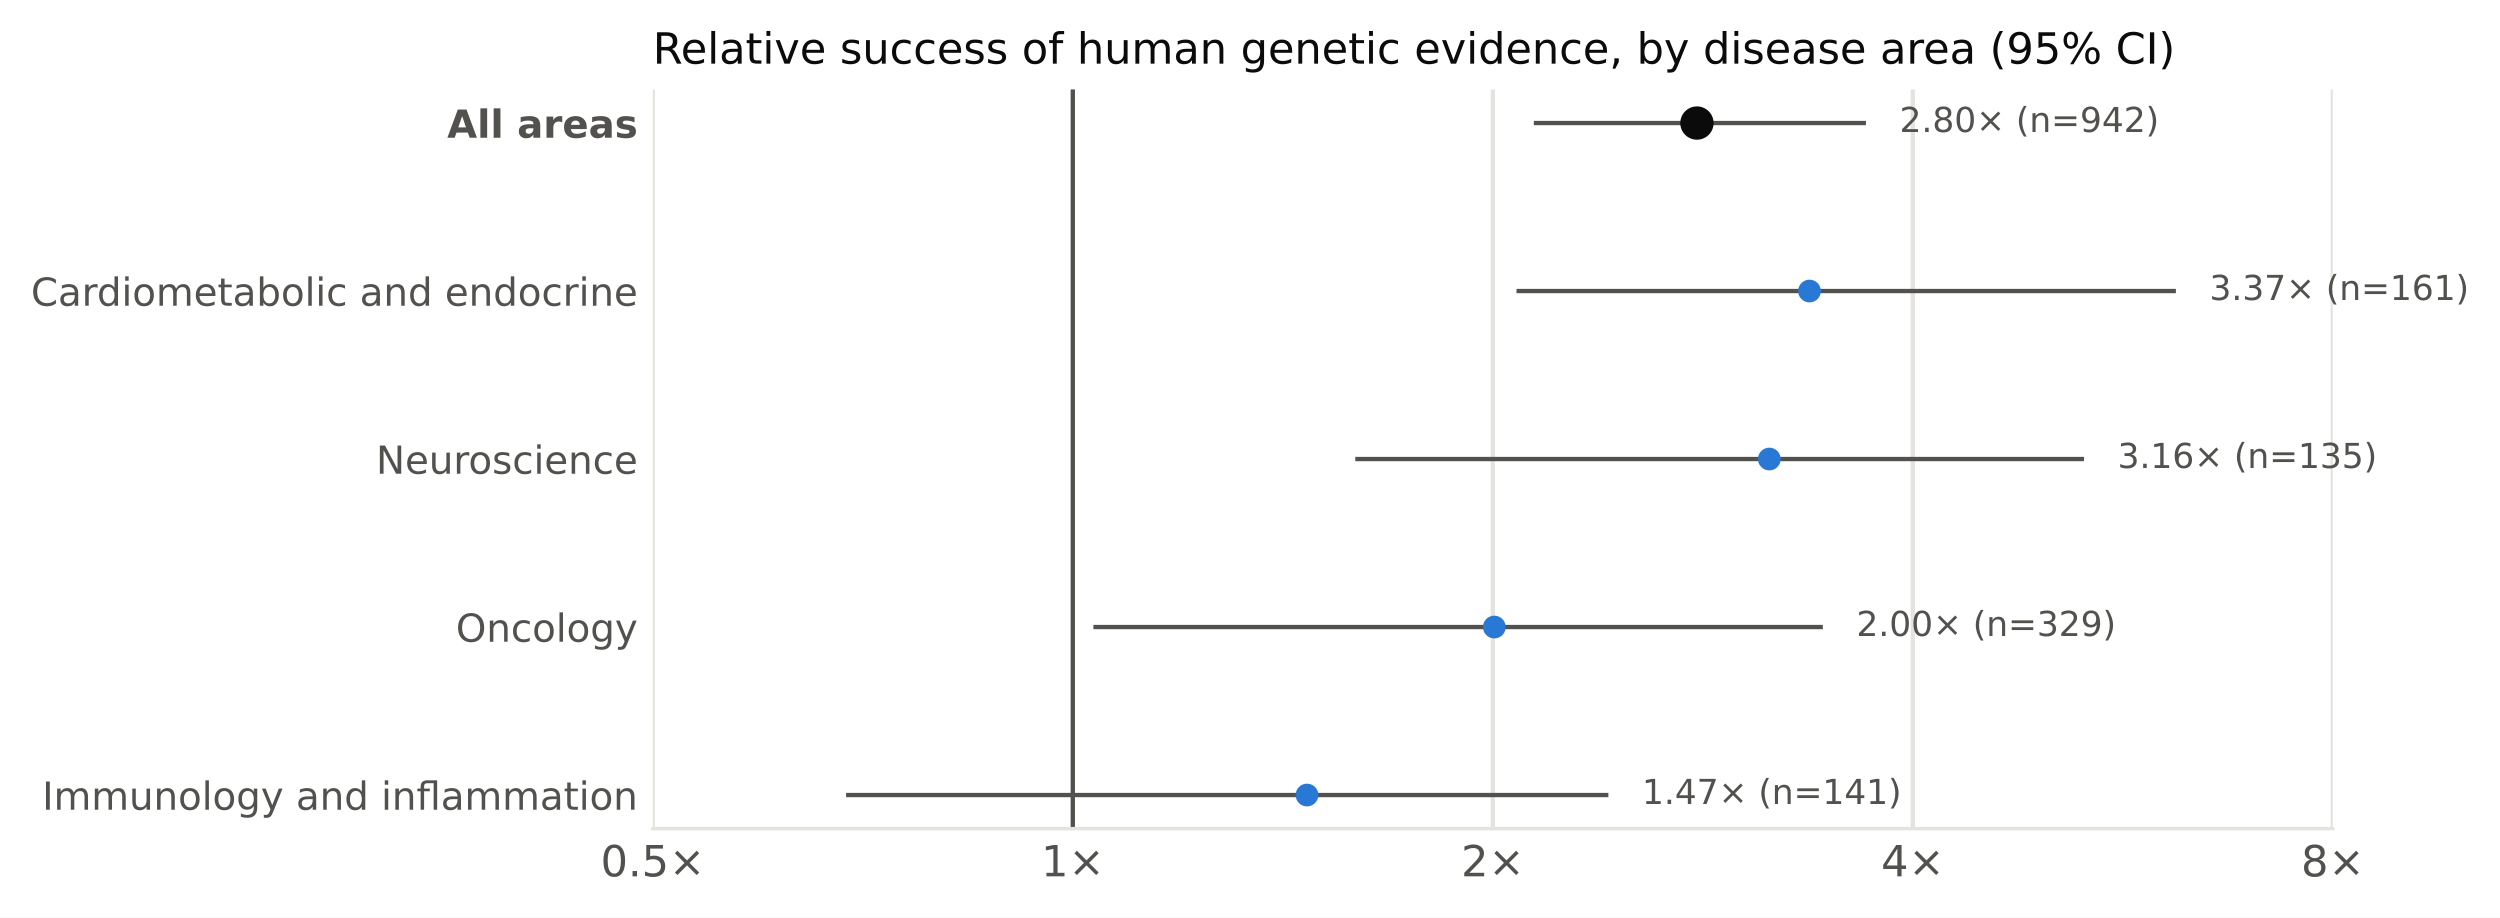
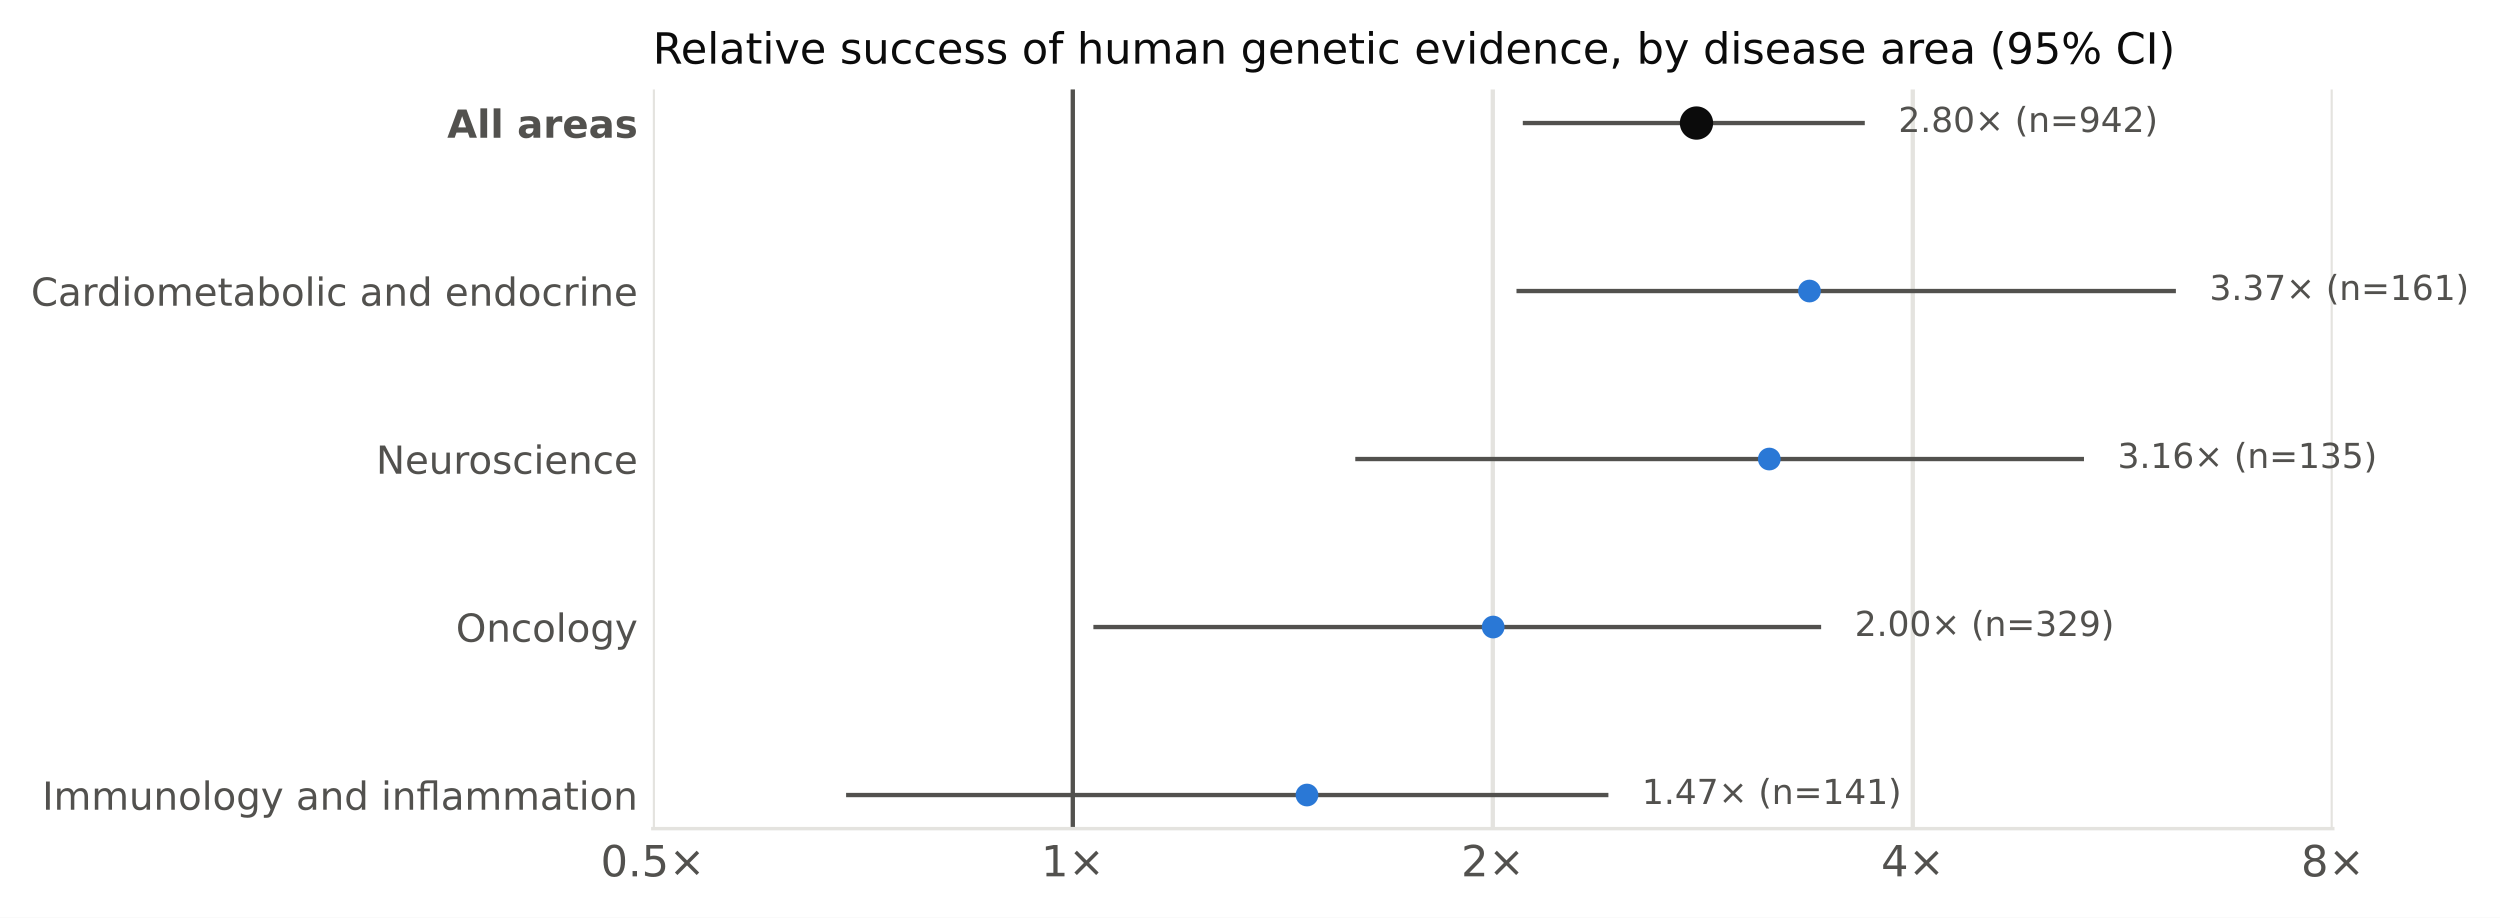
<svg xmlns="http://www.w3.org/2000/svg" xmlns:xlink="http://www.w3.org/1999/xlink" width="581.266pt" height="213.362pt" viewBox="0 0 581.266 213.362" version="1.1">
  <defs>
    <style type="text/css">*{stroke-linejoin: round; stroke-linecap: butt}</style>
  </defs>
  <g id="figure_1">
    <g id="patch_1">
      <path d="M 0 213.362  L 581.266 213.362  L 581.266 0  L 0 0  z " style="fill: #ffffff" />
    </g>
    <g id="axes_1">
      <g id="patch_2">
        <path d="M 151.786 192.662  L 542.386 192.662  L 542.386 20.798  L 151.786 20.798  z " style="fill: #ffffff" />
      </g>
      <g id="matplotlib.axis_1">
        <g id="xtick_1">
          <g id="line2d_1">
-             <path d="M 151.786 192.662  L 151.786 20.798  " clip-path="url(#p42fbd52475)" style="fill: none; stroke: #e4e3df; stroke-linecap: square" />
+             <path d="M 151.786 192.662  L 151.786 20.798  " clip-path="url(#pd3f4b69607)" style="fill: none; stroke: #e4e3df; stroke-linecap: square" />
          </g>
          <g id="line2d_2" />
          <g id="text_1">
            <g style="fill: #52514e" transform="translate(139.6448 203.7601) scale(0.1 -0.1)">
              <defs>
                <path id="DejaVuSans-13" d="M 2034 4250  Q 1547 4250 1301 3770  Q 1056 3291 1056 2328  Q 1056 1369 1301 889  Q 1547 409 2034 409  Q 2525 409 2770 889  Q 3016 1369 3016 2328  Q 3016 3291 2770 3770  Q 2525 4250 2034 4250  z M 2034 4750  Q 2819 4750 3233 4129  Q 3647 3509 3647 2328  Q 3647 1150 3233 529  Q 2819 -91 2034 -91  Q 1250 -91 836 529  Q 422 1150 422 2328  Q 422 3509 836 4129  Q 1250 4750 2034 4750  z " transform="scale(0.015625)" />
                <path id="DejaVuSans-11" d="M 684 794  L 1344 794  L 1344 0  L 684 0  L 684 794  z " transform="scale(0.015625)" />
                <path id="DejaVuSans-18" d="M 691 4666  L 3169 4666  L 3169 4134  L 1269 4134  L 1269 2991  Q 1406 3038 1543 3061  Q 1681 3084 1819 3084  Q 2600 3084 3056 2656  Q 3513 2228 3513 1497  Q 3513 744 3044 326  Q 2575 -91 1722 -91  Q 1428 -91 1123 -41  Q 819 9 494 109  L 494 744  Q 775 591 1075 516  Q 1375 441 1709 441  Q 2250 441 2565 725  Q 2881 1009 2881 1497  Q 2881 1984 2565 2268  Q 2250 2553 1709 2553  Q 1456 2553 1204 2497  Q 953 2441 691 2322  L 691 4666  z " transform="scale(0.015625)" />
                <path id="DejaVuSans-99" d="M 4488 3438  L 3059 2003  L 4488 575  L 4116 197  L 2681 1631  L 1247 197  L 878 575  L 2303 2003  L 878 3438  L 1247 3816  L 2681 2381  L 4116 3816  L 4488 3438  z " transform="scale(0.015625)" />
              </defs>
              <use xlink:href="#DejaVuSans-13" />
              <use xlink:href="#DejaVuSans-11" transform="translate(63.625 0)" />
              <use xlink:href="#DejaVuSans-18" transform="translate(95.40625 0)" />
              <use xlink:href="#DejaVuSans-99" transform="translate(159.0312 0)" />
            </g>
          </g>
        </g>
        <g id="xtick_2">
          <g id="line2d_3">
-             <path d="M 249.436 192.662  L 249.436 20.798  " clip-path="url(#p42fbd52475)" style="fill: none; stroke: #e4e3df; stroke-linecap: square" />
+             <path d="M 249.436 192.662  L 249.436 20.798  " clip-path="url(#pd3f4b69607)" style="fill: none; stroke: #e4e3df; stroke-linecap: square" />
          </g>
          <g id="line2d_4" />
          <g id="text_2">
            <g style="fill: #52514e" transform="translate(242.0652 203.7601) scale(0.1 -0.1)">
              <defs>
                <path id="DejaVuSans-14" d="M 794 531  L 1825 531  L 1825 4091  L 703 3866  L 703 4441  L 1819 4666  L 2450 4666  L 2450 531  L 3481 531  L 3481 0  L 794 0  L 794 531  z " transform="scale(0.015625)" />
              </defs>
              <use xlink:href="#DejaVuSans-14" />
              <use xlink:href="#DejaVuSans-99" transform="translate(63.625 0)" />
            </g>
          </g>
        </g>
        <g id="xtick_3">
          <g id="line2d_5">
-             <path d="M 347.086 192.662  L 347.086 20.798  " clip-path="url(#p42fbd52475)" style="fill: none; stroke: #e4e3df; stroke-linecap: square" />
+             <path d="M 347.086 192.662  L 347.086 20.798  " clip-path="url(#pd3f4b69607)" style="fill: none; stroke: #e4e3df; stroke-linecap: square" />
          </g>
          <g id="line2d_6" />
          <g id="text_3">
            <g style="fill: #52514e" transform="translate(339.7152 203.7601) scale(0.1 -0.1)">
              <defs>
                <path id="DejaVuSans-15" d="M 1228 531  L 3431 531  L 3431 0  L 469 0  L 469 531  Q 828 903 1448 1529  Q 2069 2156 2228 2338  Q 2531 2678 2651 2914  Q 2772 3150 2772 3378  Q 2772 3750 2511 3984  Q 2250 4219 1831 4219  Q 1534 4219 1204 4116  Q 875 4013 500 3803  L 500 4441  Q 881 4594 1212 4672  Q 1544 4750 1819 4750  Q 2544 4750 2975 4387  Q 3406 4025 3406 3419  Q 3406 3131 3298 2873  Q 3191 2616 2906 2266  Q 2828 2175 2409 1742  Q 1991 1309 1228 531  z " transform="scale(0.015625)" />
              </defs>
              <use xlink:href="#DejaVuSans-15" />
              <use xlink:href="#DejaVuSans-99" transform="translate(63.625 0)" />
            </g>
          </g>
        </g>
        <g id="xtick_4">
          <g id="line2d_7">
-             <path d="M 444.736 192.662  L 444.736 20.798  " clip-path="url(#p42fbd52475)" style="fill: none; stroke: #e4e3df; stroke-linecap: square" />
+             <path d="M 444.736 192.662  L 444.736 20.798  " clip-path="url(#pd3f4b69607)" style="fill: none; stroke: #e4e3df; stroke-linecap: square" />
          </g>
          <g id="line2d_8" />
          <g id="text_4">
            <g style="fill: #52514e" transform="translate(437.3652 203.7601) scale(0.1 -0.1)">
              <defs>
                <path id="DejaVuSans-17" d="M 2419 4116  L 825 1625  L 2419 1625  L 2419 4116  z M 2253 4666  L 3047 4666  L 3047 1625  L 3713 1625  L 3713 1100  L 3047 1100  L 3047 0  L 2419 0  L 2419 1100  L 313 1100  L 313 1709  L 2253 4666  z " transform="scale(0.015625)" />
              </defs>
              <use xlink:href="#DejaVuSans-17" />
              <use xlink:href="#DejaVuSans-99" transform="translate(63.625 0)" />
            </g>
          </g>
        </g>
        <g id="xtick_5">
          <g id="line2d_9">
-             <path d="M 542.386 192.662  L 542.386 20.798  " clip-path="url(#p42fbd52475)" style="fill: none; stroke: #e4e3df; stroke-linecap: square" />
+             <path d="M 542.386 192.662  L 542.386 20.798  " clip-path="url(#pd3f4b69607)" style="fill: none; stroke: #e4e3df; stroke-linecap: square" />
          </g>
          <g id="line2d_10" />
          <g id="text_5">
            <g style="fill: #52514e" transform="translate(535.0152 203.7601) scale(0.1 -0.1)">
              <defs>
                <path id="DejaVuSans-1b" d="M 2034 2216  Q 1584 2216 1326 1975  Q 1069 1734 1069 1313  Q 1069 891 1326 650  Q 1584 409 2034 409  Q 2484 409 2743 651  Q 3003 894 3003 1313  Q 3003 1734 2745 1975  Q 2488 2216 2034 2216  z M 1403 2484  Q 997 2584 770 2862  Q 544 3141 544 3541  Q 544 4100 942 4425  Q 1341 4750 2034 4750  Q 2731 4750 3128 4425  Q 3525 4100 3525 3541  Q 3525 3141 3298 2862  Q 3072 2584 2669 2484  Q 3125 2378 3379 2068  Q 3634 1759 3634 1313  Q 3634 634 3220 271  Q 2806 -91 2034 -91  Q 1263 -91 848 271  Q 434 634 434 1313  Q 434 1759 690 2068  Q 947 2378 1403 2484  z M 1172 3481  Q 1172 3119 1398 2916  Q 1625 2713 2034 2713  Q 2441 2713 2670 2916  Q 2900 3119 2900 3481  Q 2900 3844 2670 4047  Q 2441 4250 2034 4250  Q 1625 4250 1398 4047  Q 1172 3844 1172 3481  z " transform="scale(0.015625)" />
              </defs>
              <use xlink:href="#DejaVuSans-1b" />
              <use xlink:href="#DejaVuSans-99" transform="translate(63.625 0)" />
            </g>
          </g>
        </g>
      </g>
      <g id="matplotlib.axis_2">
        <g id="ytick_1">
          <g id="line2d_11" />
          <g id="text_6">
            <g style="fill: #52514e" transform="translate(9.807187 188.2697) scale(0.09 -0.09)">
              <defs>
                <path id="DejaVuSans-2c" d="M 628 4666  L 1259 4666  L 1259 0  L 628 0  L 628 4666  z " transform="scale(0.015625)" />
                <path id="DejaVuSans-50" d="M 3328 2828  Q 3544 3216 3844 3400  Q 4144 3584 4550 3584  Q 5097 3584 5394 3201  Q 5691 2819 5691 2113  L 5691 0  L 5113 0  L 5113 2094  Q 5113 2597 4934 2840  Q 4756 3084 4391 3084  Q 3944 3084 3684 2787  Q 3425 2491 3425 1978  L 3425 0  L 2847 0  L 2847 2094  Q 2847 2600 2669 2842  Q 2491 3084 2119 3084  Q 1678 3084 1418 2786  Q 1159 2488 1159 1978  L 1159 0  L 581 0  L 581 3500  L 1159 3500  L 1159 2956  Q 1356 3278 1631 3431  Q 1906 3584 2284 3584  Q 2666 3584 2933 3390  Q 3200 3197 3328 2828  z " transform="scale(0.015625)" />
                <path id="DejaVuSans-58" d="M 544 1381  L 544 3500  L 1119 3500  L 1119 1403  Q 1119 906 1312 657  Q 1506 409 1894 409  Q 2359 409 2629 706  Q 2900 1003 2900 1516  L 2900 3500  L 3475 3500  L 3475 0  L 2900 0  L 2900 538  Q 2691 219 2414 64  Q 2138 -91 1772 -91  Q 1169 -91 856 284  Q 544 659 544 1381  z M 1991 3584  L 1991 3584  z " transform="scale(0.015625)" />
                <path id="DejaVuSans-51" d="M 3513 2113  L 3513 0  L 2938 0  L 2938 2094  Q 2938 2591 2744 2837  Q 2550 3084 2163 3084  Q 1697 3084 1428 2787  Q 1159 2491 1159 1978  L 1159 0  L 581 0  L 581 3500  L 1159 3500  L 1159 2956  Q 1366 3272 1645 3428  Q 1925 3584 2291 3584  Q 2894 3584 3203 3211  Q 3513 2838 3513 2113  z " transform="scale(0.015625)" />
                <path id="DejaVuSans-52" d="M 1959 3097  Q 1497 3097 1228 2736  Q 959 2375 959 1747  Q 959 1119 1226 758  Q 1494 397 1959 397  Q 2419 397 2687 759  Q 2956 1122 2956 1747  Q 2956 2369 2687 2733  Q 2419 3097 1959 3097  z M 1959 3584  Q 2709 3584 3137 3096  Q 3566 2609 3566 1747  Q 3566 888 3137 398  Q 2709 -91 1959 -91  Q 1206 -91 779 398  Q 353 888 353 1747  Q 353 2609 779 3096  Q 1206 3584 1959 3584  z " transform="scale(0.015625)" />
                <path id="DejaVuSans-4f" d="M 603 4863  L 1178 4863  L 1178 0  L 603 0  L 603 4863  z " transform="scale(0.015625)" />
                <path id="DejaVuSans-4a" d="M 2906 1791  Q 2906 2416 2648 2759  Q 2391 3103 1925 3103  Q 1463 3103 1205 2759  Q 947 2416 947 1791  Q 947 1169 1205 825  Q 1463 481 1925 481  Q 2391 481 2648 825  Q 2906 1169 2906 1791  z M 3481 434  Q 3481 -459 3084 -895  Q 2688 -1331 1869 -1331  Q 1566 -1331 1297 -1286  Q 1028 -1241 775 -1147  L 775 -588  Q 1028 -725 1275 -790  Q 1522 -856 1778 -856  Q 2344 -856 2625 -561  Q 2906 -266 2906 331  L 2906 616  Q 2728 306 2450 153  Q 2172 0 1784 0  Q 1141 0 747 490  Q 353 981 353 1791  Q 353 2603 747 3093  Q 1141 3584 1784 3584  Q 2172 3584 2450 3431  Q 2728 3278 2906 2969  L 2906 3500  L 3481 3500  L 3481 434  z " transform="scale(0.015625)" />
                <path id="DejaVuSans-5c" d="M 2059 -325  Q 1816 -950 1584 -1140  Q 1353 -1331 966 -1331  L 506 -1331  L 506 -850  L 844 -850  Q 1081 -850 1212 -737  Q 1344 -625 1503 -206  L 1606 56  L 191 3500  L 800 3500  L 1894 763  L 2988 3500  L 3597 3500  L 2059 -325  z " transform="scale(0.015625)" />
                <path id="DejaVuSans-3" transform="scale(0.015625)" />
                <path id="DejaVuSans-44" d="M 2194 1759  Q 1497 1759 1228 1600  Q 959 1441 959 1056  Q 959 750 1161 570  Q 1363 391 1709 391  Q 2188 391 2477 730  Q 2766 1069 2766 1631  L 2766 1759  L 2194 1759  z M 3341 1997  L 3341 0  L 2766 0  L 2766 531  Q 2569 213 2275 61  Q 1981 -91 1556 -91  Q 1019 -91 701 211  Q 384 513 384 1019  Q 384 1609 779 1909  Q 1175 2209 1959 2209  L 2766 2209  L 2766 2266  Q 2766 2663 2505 2880  Q 2244 3097 1772 3097  Q 1472 3097 1187 3025  Q 903 2953 641 2809  L 641 3341  Q 956 3463 1253 3523  Q 1550 3584 1831 3584  Q 2591 3584 2966 3190  Q 3341 2797 3341 1997  z " transform="scale(0.015625)" />
                <path id="DejaVuSans-47" d="M 2906 2969  L 2906 4863  L 3481 4863  L 3481 0  L 2906 0  L 2906 525  Q 2725 213 2448 61  Q 2172 -91 1784 -91  Q 1150 -91 751 415  Q 353 922 353 1747  Q 353 2572 751 3078  Q 1150 3584 1784 3584  Q 2172 3584 2448 3432  Q 2725 3281 2906 2969  z M 947 1747  Q 947 1113 1208 752  Q 1469 391 1925 391  Q 2381 391 2643 752  Q 2906 1113 2906 1747  Q 2906 2381 2643 2742  Q 2381 3103 1925 3103  Q 1469 3103 1208 2742  Q 947 2381 947 1747  z " transform="scale(0.015625)" />
                <path id="DejaVuSans-4c" d="M 603 3500  L 1178 3500  L 1178 0  L 603 0  L 603 3500  z M 603 4863  L 1178 4863  L 1178 4134  L 603 4134  L 603 4863  z " transform="scale(0.015625)" />
                <path id="DejaVuSans-13b0" d="M 1831 4863  L 3431 4863  L 3431 0  L 2853 0  L 2853 4384  L 1825 4384  Q 1516 4384 1395 4259  Q 1275 4134 1275 3809  L 1275 3500  L 2222 3500  L 2222 3053  L 1275 3053  L 1275 0  L 697 0  L 697 3053  L 147 3053  L 147 3500  L 697 3500  L 697 3744  Q 697 4328 969 4595  Q 1241 4863 1831 4863  z " transform="scale(0.015625)" />
                <path id="DejaVuSans-57" d="M 1172 4494  L 1172 3500  L 2356 3500  L 2356 3053  L 1172 3053  L 1172 1153  Q 1172 725 1289 603  Q 1406 481 1766 481  L 2356 481  L 2356 0  L 1766 0  Q 1100 0 847 248  Q 594 497 594 1153  L 594 3053  L 172 3053  L 172 3500  L 594 3500  L 594 4494  L 1172 4494  z " transform="scale(0.015625)" />
              </defs>
              <use xlink:href="#DejaVuSans-2c" />
              <use xlink:href="#DejaVuSans-50" transform="translate(29.5 0)" />
              <use xlink:href="#DejaVuSans-50" transform="translate(126.9062 0)" />
              <use xlink:href="#DejaVuSans-58" transform="translate(224.3125 0)" />
              <use xlink:href="#DejaVuSans-51" transform="translate(287.6875 0)" />
              <use xlink:href="#DejaVuSans-52" transform="translate(351.0625 0)" />
              <use xlink:href="#DejaVuSans-4f" transform="translate(412.25 0)" />
              <use xlink:href="#DejaVuSans-52" transform="translate(440.0312 0)" />
              <use xlink:href="#DejaVuSans-4a" transform="translate(501.2188 0)" />
              <use xlink:href="#DejaVuSans-5c" transform="translate(564.7031 0)" />
              <use xlink:href="#DejaVuSans-3" transform="translate(623.8906 0)" />
              <use xlink:href="#DejaVuSans-44" transform="translate(655.6719 0)" />
              <use xlink:href="#DejaVuSans-51" transform="translate(716.9531 0)" />
              <use xlink:href="#DejaVuSans-47" transform="translate(780.3281 0)" />
              <use xlink:href="#DejaVuSans-3" transform="translate(843.8125 0)" />
              <use xlink:href="#DejaVuSans-4c" transform="translate(875.5938 0)" />
              <use xlink:href="#DejaVuSans-51" transform="translate(903.375 0)" />
              <use xlink:href="#DejaVuSans-13b0" transform="translate(966.75 0)" />
              <use xlink:href="#DejaVuSans-44" transform="translate(1029.734 0)" />
              <use xlink:href="#DejaVuSans-50" transform="translate(1091.016 0)" />
              <use xlink:href="#DejaVuSans-50" transform="translate(1188.422 0)" />
              <use xlink:href="#DejaVuSans-44" transform="translate(1285.828 0)" />
              <use xlink:href="#DejaVuSans-57" transform="translate(1347.109 0)" />
              <use xlink:href="#DejaVuSans-4c" transform="translate(1386.312 0)" />
              <use xlink:href="#DejaVuSans-52" transform="translate(1414.094 0)" />
              <use xlink:href="#DejaVuSans-51" transform="translate(1475.281 0)" />
            </g>
          </g>
        </g>
        <g id="ytick_2">
          <g id="line2d_12" />
          <g id="text_7">
            <g style="fill: #52514e" transform="translate(105.9947 149.2097) scale(0.09 -0.09)">
              <defs>
                <path id="DejaVuSans-32" d="M 2522 4238  Q 1834 4238 1429 3725  Q 1025 3213 1025 2328  Q 1025 1447 1429 934  Q 1834 422 2522 422  Q 3209 422 3611 934  Q 4013 1447 4013 2328  Q 4013 3213 3611 3725  Q 3209 4238 2522 4238  z M 2522 4750  Q 3503 4750 4090 4092  Q 4678 3434 4678 2328  Q 4678 1225 4090 567  Q 3503 -91 2522 -91  Q 1538 -91 948 565  Q 359 1222 359 2328  Q 359 3434 948 4092  Q 1538 4750 2522 4750  z " transform="scale(0.015625)" />
                <path id="DejaVuSans-46" d="M 3122 3366  L 3122 2828  Q 2878 2963 2633 3030  Q 2388 3097 2138 3097  Q 1578 3097 1268 2742  Q 959 2388 959 1747  Q 959 1106 1268 751  Q 1578 397 2138 397  Q 2388 397 2633 464  Q 2878 531 3122 666  L 3122 134  Q 2881 22 2623 -34  Q 2366 -91 2075 -91  Q 1284 -91 818 406  Q 353 903 353 1747  Q 353 2603 823 3093  Q 1294 3584 2113 3584  Q 2378 3584 2631 3529  Q 2884 3475 3122 3366  z " transform="scale(0.015625)" />
              </defs>
              <use xlink:href="#DejaVuSans-32" />
              <use xlink:href="#DejaVuSans-51" transform="translate(78.71875 0)" />
              <use xlink:href="#DejaVuSans-46" transform="translate(142.0938 0)" />
              <use xlink:href="#DejaVuSans-52" transform="translate(197.0781 0)" />
              <use xlink:href="#DejaVuSans-4f" transform="translate(258.2656 0)" />
              <use xlink:href="#DejaVuSans-52" transform="translate(286.0469 0)" />
              <use xlink:href="#DejaVuSans-4a" transform="translate(347.2344 0)" />
              <use xlink:href="#DejaVuSans-5c" transform="translate(410.7188 0)" />
            </g>
          </g>
        </g>
        <g id="ytick_3">
          <g id="line2d_13" />
          <g id="text_8">
            <g style="fill: #52514e" transform="translate(87.43781 110.1497) scale(0.09 -0.09)">
              <defs>
                <path id="DejaVuSans-31" d="M 628 4666  L 1478 4666  L 3547 763  L 3547 4666  L 4159 4666  L 4159 0  L 3309 0  L 1241 3903  L 1241 0  L 628 0  L 628 4666  z " transform="scale(0.015625)" />
                <path id="DejaVuSans-48" d="M 3597 1894  L 3597 1613  L 953 1613  Q 991 1019 1311 708  Q 1631 397 2203 397  Q 2534 397 2845 478  Q 3156 559 3463 722  L 3463 178  Q 3153 47 2828 -22  Q 2503 -91 2169 -91  Q 1331 -91 842 396  Q 353 884 353 1716  Q 353 2575 817 3079  Q 1281 3584 2069 3584  Q 2775 3584 3186 3129  Q 3597 2675 3597 1894  z M 3022 2063  Q 3016 2534 2758 2815  Q 2500 3097 2075 3097  Q 1594 3097 1305 2825  Q 1016 2553 972 2059  L 3022 2063  z " transform="scale(0.015625)" />
                <path id="DejaVuSans-55" d="M 2631 2963  Q 2534 3019 2420 3045  Q 2306 3072 2169 3072  Q 1681 3072 1420 2755  Q 1159 2438 1159 1844  L 1159 0  L 581 0  L 581 3500  L 1159 3500  L 1159 2956  Q 1341 3275 1631 3429  Q 1922 3584 2338 3584  Q 2397 3584 2469 3576  Q 2541 3569 2628 3553  L 2631 2963  z " transform="scale(0.015625)" />
                <path id="DejaVuSans-56" d="M 2834 3397  L 2834 2853  Q 2591 2978 2328 3040  Q 2066 3103 1784 3103  Q 1356 3103 1142 2972  Q 928 2841 928 2578  Q 928 2378 1081 2264  Q 1234 2150 1697 2047  L 1894 2003  Q 2506 1872 2764 1633  Q 3022 1394 3022 966  Q 3022 478 2636 193  Q 2250 -91 1575 -91  Q 1294 -91 989 -36  Q 684 19 347 128  L 347 722  Q 666 556 975 473  Q 1284 391 1588 391  Q 1994 391 2212 530  Q 2431 669 2431 922  Q 2431 1156 2273 1281  Q 2116 1406 1581 1522  L 1381 1569  Q 847 1681 609 1914  Q 372 2147 372 2553  Q 372 3047 722 3315  Q 1072 3584 1716 3584  Q 2034 3584 2315 3537  Q 2597 3491 2834 3397  z " transform="scale(0.015625)" />
              </defs>
              <use xlink:href="#DejaVuSans-31" />
              <use xlink:href="#DejaVuSans-48" transform="translate(74.8125 0)" />
              <use xlink:href="#DejaVuSans-58" transform="translate(136.3438 0)" />
              <use xlink:href="#DejaVuSans-55" transform="translate(199.7188 0)" />
              <use xlink:href="#DejaVuSans-52" transform="translate(238.625 0)" />
              <use xlink:href="#DejaVuSans-56" transform="translate(299.8125 0)" />
              <use xlink:href="#DejaVuSans-46" transform="translate(351.9062 0)" />
              <use xlink:href="#DejaVuSans-4c" transform="translate(406.8906 0)" />
              <use xlink:href="#DejaVuSans-48" transform="translate(434.6719 0)" />
              <use xlink:href="#DejaVuSans-51" transform="translate(496.2031 0)" />
              <use xlink:href="#DejaVuSans-46" transform="translate(559.5781 0)" />
              <use xlink:href="#DejaVuSans-48" transform="translate(614.5625 0)" />
            </g>
          </g>
        </g>
        <g id="ytick_4">
          <g id="line2d_14" />
          <g id="text_9">
            <g style="fill: #52514e" transform="translate(7.2 71.08973) scale(0.09 -0.09)">
              <defs>
                <path id="DejaVuSans-26" d="M 4122 4306  L 4122 3641  Q 3803 3938 3442 4084  Q 3081 4231 2675 4231  Q 1875 4231 1450 3742  Q 1025 3253 1025 2328  Q 1025 1406 1450 917  Q 1875 428 2675 428  Q 3081 428 3442 575  Q 3803 722 4122 1019  L 4122 359  Q 3791 134 3420 21  Q 3050 -91 2638 -91  Q 1578 -91 968 557  Q 359 1206 359 2328  Q 359 3453 968 4101  Q 1578 4750 2638 4750  Q 3056 4750 3426 4639  Q 3797 4528 4122 4306  z " transform="scale(0.015625)" />
                <path id="DejaVuSans-45" d="M 3116 1747  Q 3116 2381 2855 2742  Q 2594 3103 2138 3103  Q 1681 3103 1420 2742  Q 1159 2381 1159 1747  Q 1159 1113 1420 752  Q 1681 391 2138 391  Q 2594 391 2855 752  Q 3116 1113 3116 1747  z M 1159 2969  Q 1341 3281 1617 3432  Q 1894 3584 2278 3584  Q 2916 3584 3314 3078  Q 3713 2572 3713 1747  Q 3713 922 3314 415  Q 2916 -91 2278 -91  Q 1894 -91 1617 61  Q 1341 213 1159 525  L 1159 0  L 581 0  L 581 4863  L 1159 4863  L 1159 2969  z " transform="scale(0.015625)" />
              </defs>
              <use xlink:href="#DejaVuSans-26" />
              <use xlink:href="#DejaVuSans-44" transform="translate(69.82812 0)" />
              <use xlink:href="#DejaVuSans-55" transform="translate(131.1094 0)" />
              <use xlink:href="#DejaVuSans-47" transform="translate(170.4688 0)" />
              <use xlink:href="#DejaVuSans-4c" transform="translate(233.9531 0)" />
              <use xlink:href="#DejaVuSans-52" transform="translate(261.7344 0)" />
              <use xlink:href="#DejaVuSans-50" transform="translate(322.9219 0)" />
              <use xlink:href="#DejaVuSans-48" transform="translate(420.3281 0)" />
              <use xlink:href="#DejaVuSans-57" transform="translate(481.8594 0)" />
              <use xlink:href="#DejaVuSans-44" transform="translate(521.0625 0)" />
              <use xlink:href="#DejaVuSans-45" transform="translate(582.3438 0)" />
              <use xlink:href="#DejaVuSans-52" transform="translate(645.8281 0)" />
              <use xlink:href="#DejaVuSans-4f" transform="translate(707.0156 0)" />
              <use xlink:href="#DejaVuSans-4c" transform="translate(734.7969 0)" />
              <use xlink:href="#DejaVuSans-46" transform="translate(762.5781 0)" />
              <use xlink:href="#DejaVuSans-3" transform="translate(817.5625 0)" />
              <use xlink:href="#DejaVuSans-44" transform="translate(849.3438 0)" />
              <use xlink:href="#DejaVuSans-51" transform="translate(910.625 0)" />
              <use xlink:href="#DejaVuSans-47" transform="translate(974 0)" />
              <use xlink:href="#DejaVuSans-3" transform="translate(1037.484 0)" />
              <use xlink:href="#DejaVuSans-48" transform="translate(1069.266 0)" />
              <use xlink:href="#DejaVuSans-51" transform="translate(1130.797 0)" />
              <use xlink:href="#DejaVuSans-47" transform="translate(1194.172 0)" />
              <use xlink:href="#DejaVuSans-52" transform="translate(1257.656 0)" />
              <use xlink:href="#DejaVuSans-46" transform="translate(1318.844 0)" />
              <use xlink:href="#DejaVuSans-55" transform="translate(1373.828 0)" />
              <use xlink:href="#DejaVuSans-4c" transform="translate(1414.938 0)" />
              <use xlink:href="#DejaVuSans-51" transform="translate(1442.719 0)" />
              <use xlink:href="#DejaVuSans-48" transform="translate(1506.094 0)" />
            </g>
          </g>
        </g>
        <g id="ytick_5">
          <g id="line2d_15" />
          <g id="text_10">
            <g style="fill: #52514e" transform="translate(103.9711 32.02973) scale(0.09 -0.09)">
              <defs>
                <path id="DejaVuSans-Bold-24" d="M 3419 850  L 1538 850  L 1241 0  L 31 0  L 1759 4666  L 3194 4666  L 4922 0  L 3713 0  L 3419 850  z M 1838 1716  L 3116 1716  L 2478 3572  L 1838 1716  z " transform="scale(0.015625)" />
                <path id="DejaVuSans-Bold-4f" d="M 538 4863  L 1656 4863  L 1656 0  L 538 0  L 538 4863  z " transform="scale(0.015625)" />
                <path id="DejaVuSans-Bold-3" transform="scale(0.015625)" />
                <path id="DejaVuSans-Bold-44" d="M 2106 1575  Q 1756 1575 1579 1456  Q 1403 1338 1403 1106  Q 1403 894 1545 773  Q 1688 653 1941 653  Q 2256 653 2472 879  Q 2688 1106 2688 1447  L 2688 1575  L 2106 1575  z M 3816 1997  L 3816 0  L 2688 0  L 2688 519  Q 2463 200 2181 54  Q 1900 -91 1497 -91  Q 953 -91 614 226  Q 275 544 275 1050  Q 275 1666 698 1953  Q 1122 2241 2028 2241  L 2688 2241  L 2688 2328  Q 2688 2594 2478 2717  Q 2269 2841 1825 2841  Q 1466 2841 1156 2769  Q 847 2697 581 2553  L 581 3406  Q 941 3494 1303 3539  Q 1666 3584 2028 3584  Q 2975 3584 3395 3211  Q 3816 2838 3816 1997  z " transform="scale(0.015625)" />
                <path id="DejaVuSans-Bold-55" d="M 3138 2547  Q 2991 2616 2845 2648  Q 2700 2681 2553 2681  Q 2122 2681 1889 2404  Q 1656 2128 1656 1613  L 1656 0  L 538 0  L 538 3500  L 1656 3500  L 1656 2925  Q 1872 3269 2151 3426  Q 2431 3584 2822 3584  Q 2878 3584 2943 3579  Q 3009 3575 3134 3559  L 3138 2547  z " transform="scale(0.015625)" />
                <path id="DejaVuSans-Bold-48" d="M 4031 1759  L 4031 1441  L 1416 1441  Q 1456 1047 1700 850  Q 1944 653 2381 653  Q 2734 653 3104 758  Q 3475 863 3866 1075  L 3866 213  Q 3469 63 3072 -14  Q 2675 -91 2278 -91  Q 1328 -91 801 392  Q 275 875 275 1747  Q 275 2603 792 3093  Q 1309 3584 2216 3584  Q 3041 3584 3536 3087  Q 4031 2591 4031 1759  z M 2881 2131  Q 2881 2450 2695 2645  Q 2509 2841 2209 2841  Q 1884 2841 1681 2658  Q 1478 2475 1428 2131  L 2881 2131  z " transform="scale(0.015625)" />
                <path id="DejaVuSans-Bold-56" d="M 3272 3391  L 3272 2541  Q 2913 2691 2578 2766  Q 2244 2841 1947 2841  Q 1628 2841 1473 2761  Q 1319 2681 1319 2516  Q 1319 2381 1436 2309  Q 1553 2238 1856 2203  L 2053 2175  Q 2913 2066 3209 1816  Q 3506 1566 3506 1031  Q 3506 472 3093 190  Q 2681 -91 1863 -91  Q 1516 -91 1145 -36  Q 775 19 384 128  L 384 978  Q 719 816 1070 734  Q 1422 653 1784 653  Q 2113 653 2278 743  Q 2444 834 2444 1013  Q 2444 1163 2330 1236  Q 2216 1309 1875 1350  L 1678 1375  Q 931 1469 631 1722  Q 331 1975 331 2491  Q 331 3047 712 3315  Q 1094 3584 1881 3584  Q 2191 3584 2531 3537  Q 2872 3491 3272 3391  z " transform="scale(0.015625)" />
              </defs>
              <use xlink:href="#DejaVuSans-Bold-24" />
              <use xlink:href="#DejaVuSans-Bold-4f" transform="translate(77.39062 0)" />
              <use xlink:href="#DejaVuSans-Bold-4f" transform="translate(111.6719 0)" />
              <use xlink:href="#DejaVuSans-Bold-3" transform="translate(145.9531 0)" />
              <use xlink:href="#DejaVuSans-Bold-44" transform="translate(180.7656 0)" />
              <use xlink:href="#DejaVuSans-Bold-55" transform="translate(248.25 0)" />
              <use xlink:href="#DejaVuSans-Bold-48" transform="translate(297.5625 0)" />
              <use xlink:href="#DejaVuSans-Bold-44" transform="translate(365.3906 0)" />
              <use xlink:href="#DejaVuSans-Bold-56" transform="translate(432.875 0)" />
            </g>
          </g>
        </g>
      </g>
      <g id="LineCollection_1">
-         <path d="M 196.722 184.85  L 373.962 184.85  " clip-path="url(#p42fbd52475)" style="fill: none; stroke: #52514e" />
-         <path d="M 254.221 145.79  L 423.823 145.79  " clip-path="url(#p42fbd52475)" style="fill: none; stroke: #52514e" />
-         <path d="M 315.111 106.73  L 484.541 106.73  " clip-path="url(#p42fbd52475)" style="fill: none; stroke: #52514e" />
-         <path d="M 352.591 67.67  L 505.909 67.67  " clip-path="url(#p42fbd52475)" style="fill: none; stroke: #52514e" />
-         <path d="M 356.626 28.61  L 433.847 28.61  " clip-path="url(#p42fbd52475)" style="fill: none; stroke: #52514e" />
+         <path d="M 196.722 184.85  L 373.962 184.85  " clip-path="url(#pd3f4b69607)" style="fill: none; stroke: #52514e" />
+         <path d="M 254.218 145.79  L 423.424 145.79  " clip-path="url(#pd3f4b69607)" style="fill: none; stroke: #52514e" />
+         <path d="M 315.111 106.73  L 484.541 106.73  " clip-path="url(#pd3f4b69607)" style="fill: none; stroke: #52514e" />
+         <path d="M 352.591 67.67  L 505.909 67.67  " clip-path="url(#pd3f4b69607)" style="fill: none; stroke: #52514e" />
+         <path d="M 354.06 28.61  L 433.576 28.61  " clip-path="url(#pd3f4b69607)" style="fill: none; stroke: #52514e" />
      </g>
      <g id="line2d_16">
-         <path d="M 249.436 192.662  L 249.436 20.798  " clip-path="url(#p42fbd52475)" style="fill: none; stroke: #52514e; stroke-linecap: square" />
+         <path d="M 249.436 192.662  L 249.436 20.798  " clip-path="url(#pd3f4b69607)" style="fill: none; stroke: #52514e; stroke-linecap: square" />
      </g>
      <g id="patch_3">
        <path d="M 151.786 192.662  L 542.386 192.662  " style="fill: none; stroke: #e4e3df; stroke-width: 0.8; stroke-linejoin: miter; stroke-linecap: square" />
      </g>
      <g id="PathCollection_1">
-         <path d="M 303.882 187.496  C 304.583 187.496 305.256 187.217 305.752 186.721  C 306.249 186.225 306.527 185.552 306.527 184.85  C 306.527 184.149 306.249 183.476 305.752 182.98  C 305.256 182.483 304.583 182.205 303.882 182.205  C 303.18 182.205 302.507 182.483 302.011 182.98  C 301.515 183.476 301.236 184.149 301.236 184.85  C 301.236 185.552 301.515 186.225 302.011 186.721  C 302.507 187.217 303.18 187.496 303.882 187.496  z " clip-path="url(#p42fbd52475)" style="fill: #2a78d6" />
-         <path d="M 347.438 148.436  C 348.139 148.436 348.812 148.157 349.308 147.661  C 349.805 147.165 350.083 146.492 350.083 145.79  C 350.083 145.089 349.805 144.416 349.308 143.92  C 348.812 143.423 348.139 143.145 347.438 143.145  C 346.736 143.145 346.063 143.423 345.567 143.92  C 345.071 144.416 344.792 145.089 344.792 145.79  C 344.792 146.492 345.071 147.165 345.567 147.661  C 346.063 148.157 346.736 148.436 347.438 148.436  z " clip-path="url(#p42fbd52475)" style="fill: #2a78d6" />
-         <path d="M 411.373 109.376  C 412.075 109.376 412.748 109.097 413.244 108.601  C 413.74 108.105 414.019 107.432 414.019 106.73  C 414.019 106.029 413.74 105.356 413.244 104.86  C 412.748 104.363 412.075 104.085 411.373 104.085  C 410.672 104.085 409.999 104.363 409.503 104.86  C 409.006 105.356 408.728 106.029 408.728 106.73  C 408.728 107.432 409.006 108.105 409.503 108.601  C 409.999 109.097 410.672 109.376 411.373 109.376  z " clip-path="url(#p42fbd52475)" style="fill: #2a78d6" />
-         <path d="M 420.718 70.316  C 421.42 70.316 422.093 70.037 422.589 69.541  C 423.085 69.045 423.364 68.372 423.364 67.67  C 423.364 66.969 423.085 66.296 422.589 65.8  C 422.093 65.303 421.42 65.025 420.718 65.025  C 420.016 65.025 419.343 65.303 418.847 65.8  C 418.351 66.296 418.072 66.969 418.072 67.67  C 418.072 68.372 418.351 69.045 418.847 69.541  C 419.343 70.037 420.016 70.316 420.718 70.316  z " clip-path="url(#p42fbd52475)" style="fill: #2a78d6" />
-         <path d="M 394.551 32.483  C 395.578 32.483 396.563 32.075 397.29 31.349  C 398.016 30.623 398.424 29.638 398.424 28.61  C 398.424 27.583 398.016 26.598 397.29 25.872  C 396.563 25.146 395.578 24.737 394.551 24.737  C 393.524 24.737 392.539 25.146 391.812 25.872  C 391.086 26.598 390.678 27.583 390.678 28.61  C 390.678 29.638 391.086 30.623 391.812 31.349  C 392.539 32.075 393.524 32.483 394.551 32.483  z " clip-path="url(#p42fbd52475)" style="fill: #0b0b0b" />
+         <path d="M 303.882 187.496  C 304.583 187.496 305.256 187.217 305.752 186.721  C 306.249 186.225 306.527 185.552 306.527 184.85  C 306.527 184.149 306.249 183.476 305.752 182.98  C 305.256 182.483 304.583 182.205 303.882 182.205  C 303.18 182.205 302.507 182.483 302.011 182.98  C 301.515 183.476 301.236 184.149 301.236 184.85  C 301.236 185.552 301.515 186.225 302.011 186.721  C 302.507 187.217 303.18 187.496 303.882 187.496  z " clip-path="url(#pd3f4b69607)" style="fill: #2a78d6" />
+         <path d="M 347.172 148.436  C 347.874 148.436 348.547 148.157 349.043 147.661  C 349.539 147.165 349.818 146.492 349.818 145.79  C 349.818 145.089 349.539 144.416 349.043 143.92  C 348.547 143.423 347.874 143.145 347.172 143.145  C 346.471 143.145 345.798 143.423 345.301 143.92  C 344.805 144.416 344.527 145.089 344.527 145.79  C 344.527 146.492 344.805 147.165 345.301 147.661  C 345.798 148.157 346.471 148.436 347.172 148.436  z " clip-path="url(#pd3f4b69607)" style="fill: #2a78d6" />
+         <path d="M 411.373 109.376  C 412.075 109.376 412.748 109.097 413.244 108.601  C 413.74 108.105 414.019 107.432 414.019 106.73  C 414.019 106.029 413.74 105.356 413.244 104.86  C 412.748 104.363 412.075 104.085 411.373 104.085  C 410.672 104.085 409.999 104.363 409.503 104.86  C 409.006 105.356 408.728 106.029 408.728 106.73  C 408.728 107.432 409.006 108.105 409.503 108.601  C 409.999 109.097 410.672 109.376 411.373 109.376  z " clip-path="url(#pd3f4b69607)" style="fill: #2a78d6" />
+         <path d="M 420.718 70.316  C 421.42 70.316 422.093 70.037 422.589 69.541  C 423.085 69.045 423.364 68.372 423.364 67.67  C 423.364 66.969 423.085 66.296 422.589 65.8  C 422.093 65.303 421.42 65.025 420.718 65.025  C 420.016 65.025 419.343 65.303 418.847 65.8  C 418.351 66.296 418.072 66.969 418.072 67.67  C 418.072 68.372 418.351 69.045 418.847 69.541  C 419.343 70.037 420.016 70.316 420.718 70.316  z " clip-path="url(#pd3f4b69607)" style="fill: #2a78d6" />
+         <path d="M 394.445 32.483  C 395.472 32.483 396.457 32.075 397.184 31.349  C 397.91 30.623 398.318 29.638 398.318 28.61  C 398.318 27.583 397.91 26.598 397.184 25.872  C 396.457 25.146 395.472 24.737 394.445 24.737  C 393.418 24.737 392.433 25.146 391.706 25.872  C 390.98 26.598 390.572 27.583 390.572 28.61  C 390.572 29.638 390.98 30.623 391.706 31.349  C 392.433 32.075 393.418 32.483 394.445 32.483  z " clip-path="url(#pd3f4b69607)" style="fill: #0b0b0b" />
      </g>
      <g id="text_11">
        <g style="fill: #52514e" transform="translate(381.7738 186.9286) scale(0.08 -0.08)">
          <defs>
            <path id="DejaVuSans-1a" d="M 525 4666  L 3525 4666  L 3525 4397  L 1831 0  L 1172 0  L 2766 4134  L 525 4134  L 525 4666  z " transform="scale(0.015625)" />
            <path id="DejaVuSans-b" d="M 1984 4856  Q 1566 4138 1362 3434  Q 1159 2731 1159 2009  Q 1159 1288 1364 580  Q 1569 -128 1984 -844  L 1484 -844  Q 1016 -109 783 600  Q 550 1309 550 2009  Q 550 2706 781 3412  Q 1013 4119 1484 4856  L 1984 4856  z " transform="scale(0.015625)" />
            <path id="DejaVuSans-20" d="M 678 2906  L 4684 2906  L 4684 2381  L 678 2381  L 678 2906  z M 678 1631  L 4684 1631  L 4684 1100  L 678 1100  L 678 1631  z " transform="scale(0.015625)" />
            <path id="DejaVuSans-c" d="M 513 4856  L 1013 4856  Q 1481 4119 1714 3412  Q 1947 2706 1947 2009  Q 1947 1309 1714 600  Q 1481 -109 1013 -844  L 513 -844  Q 928 -128 1133 580  Q 1338 1288 1338 2009  Q 1338 2731 1133 3434  Q 928 4138 513 4856  z " transform="scale(0.015625)" />
          </defs>
          <use xlink:href="#DejaVuSans-14" />
          <use xlink:href="#DejaVuSans-11" transform="translate(63.625 0)" />
          <use xlink:href="#DejaVuSans-17" transform="translate(95.40625 0)" />
          <use xlink:href="#DejaVuSans-1a" transform="translate(159.0312 0)" />
          <use xlink:href="#DejaVuSans-99" transform="translate(222.6562 0)" />
          <use xlink:href="#DejaVuSans-3" transform="translate(306.4531 0)" />
          <use xlink:href="#DejaVuSans-b" transform="translate(338.2344 0)" />
          <use xlink:href="#DejaVuSans-51" transform="translate(377.25 0)" />
          <use xlink:href="#DejaVuSans-20" transform="translate(440.625 0)" />
          <use xlink:href="#DejaVuSans-14" transform="translate(524.4219 0)" />
          <use xlink:href="#DejaVuSans-17" transform="translate(588.0469 0)" />
          <use xlink:href="#DejaVuSans-14" transform="translate(651.6719 0)" />
          <use xlink:href="#DejaVuSans-c" transform="translate(715.2969 0)" />
        </g>
      </g>
      <g id="text_12">
-         <g style="fill: #52514e" transform="translate(431.6355 147.8686) scale(0.08 -0.08)">
+         <g style="fill: #52514e" transform="translate(431.2358 147.8686) scale(0.08 -0.08)">
          <defs>
            <path id="DejaVuSans-16" d="M 2597 2516  Q 3050 2419 3304 2112  Q 3559 1806 3559 1356  Q 3559 666 3084 287  Q 2609 -91 1734 -91  Q 1441 -91 1130 -33  Q 819 25 488 141  L 488 750  Q 750 597 1062 519  Q 1375 441 1716 441  Q 2309 441 2620 675  Q 2931 909 2931 1356  Q 2931 1769 2642 2001  Q 2353 2234 1838 2234  L 1294 2234  L 1294 2753  L 1863 2753  Q 2328 2753 2575 2939  Q 2822 3125 2822 3475  Q 2822 3834 2567 4026  Q 2313 4219 1838 4219  Q 1578 4219 1281 4162  Q 984 4106 628 3988  L 628 4550  Q 988 4650 1302 4700  Q 1616 4750 1894 4750  Q 2613 4750 3031 4423  Q 3450 4097 3450 3541  Q 3450 3153 3228 2886  Q 3006 2619 2597 2516  z " transform="scale(0.015625)" />
            <path id="DejaVuSans-1c" d="M 703 97  L 703 672  Q 941 559 1184 500  Q 1428 441 1663 441  Q 2288 441 2617 861  Q 2947 1281 2994 2138  Q 2813 1869 2534 1725  Q 2256 1581 1919 1581  Q 1219 1581 811 2004  Q 403 2428 403 3163  Q 403 3881 828 4315  Q 1253 4750 1959 4750  Q 2769 4750 3195 4129  Q 3622 3509 3622 2328  Q 3622 1225 3098 567  Q 2575 -91 1691 -91  Q 1453 -91 1209 -44  Q 966 3 703 97  z M 1959 2075  Q 2384 2075 2632 2365  Q 2881 2656 2881 3163  Q 2881 3666 2632 3958  Q 2384 4250 1959 4250  Q 1534 4250 1286 3958  Q 1038 3666 1038 3163  Q 1038 2656 1286 2365  Q 1534 2075 1959 2075  z " transform="scale(0.015625)" />
          </defs>
          <use xlink:href="#DejaVuSans-15" />
          <use xlink:href="#DejaVuSans-11" transform="translate(63.625 0)" />
          <use xlink:href="#DejaVuSans-13" transform="translate(95.40625 0)" />
          <use xlink:href="#DejaVuSans-13" transform="translate(159.0312 0)" />
          <use xlink:href="#DejaVuSans-99" transform="translate(222.6562 0)" />
          <use xlink:href="#DejaVuSans-3" transform="translate(306.4531 0)" />
          <use xlink:href="#DejaVuSans-b" transform="translate(338.2344 0)" />
          <use xlink:href="#DejaVuSans-51" transform="translate(377.25 0)" />
          <use xlink:href="#DejaVuSans-20" transform="translate(440.625 0)" />
          <use xlink:href="#DejaVuSans-16" transform="translate(524.4219 0)" />
          <use xlink:href="#DejaVuSans-15" transform="translate(588.0469 0)" />
          <use xlink:href="#DejaVuSans-1c" transform="translate(651.6719 0)" />
          <use xlink:href="#DejaVuSans-c" transform="translate(715.2969 0)" />
        </g>
      </g>
      <g id="text_13">
        <g style="fill: #52514e" transform="translate(492.3526 108.8086) scale(0.08 -0.08)">
          <defs>
            <path id="DejaVuSans-19" d="M 2113 2584  Q 1688 2584 1439 2293  Q 1191 2003 1191 1497  Q 1191 994 1439 701  Q 1688 409 2113 409  Q 2538 409 2786 701  Q 3034 994 3034 1497  Q 3034 2003 2786 2293  Q 2538 2584 2113 2584  z M 3366 4563  L 3366 3988  Q 3128 4100 2886 4159  Q 2644 4219 2406 4219  Q 1781 4219 1451 3797  Q 1122 3375 1075 2522  Q 1259 2794 1537 2939  Q 1816 3084 2150 3084  Q 2853 3084 3261 2657  Q 3669 2231 3669 1497  Q 3669 778 3244 343  Q 2819 -91 2113 -91  Q 1303 -91 875 529  Q 447 1150 447 2328  Q 447 3434 972 4092  Q 1497 4750 2381 4750  Q 2619 4750 2861 4703  Q 3103 4656 3366 4563  z " transform="scale(0.015625)" />
          </defs>
          <use xlink:href="#DejaVuSans-16" />
          <use xlink:href="#DejaVuSans-11" transform="translate(63.625 0)" />
          <use xlink:href="#DejaVuSans-14" transform="translate(95.40625 0)" />
          <use xlink:href="#DejaVuSans-19" transform="translate(159.0312 0)" />
          <use xlink:href="#DejaVuSans-99" transform="translate(222.6562 0)" />
          <use xlink:href="#DejaVuSans-3" transform="translate(306.4531 0)" />
          <use xlink:href="#DejaVuSans-b" transform="translate(338.2344 0)" />
          <use xlink:href="#DejaVuSans-51" transform="translate(377.25 0)" />
          <use xlink:href="#DejaVuSans-20" transform="translate(440.625 0)" />
          <use xlink:href="#DejaVuSans-14" transform="translate(524.4219 0)" />
          <use xlink:href="#DejaVuSans-16" transform="translate(588.0469 0)" />
          <use xlink:href="#DejaVuSans-18" transform="translate(651.6719 0)" />
          <use xlink:href="#DejaVuSans-c" transform="translate(715.2969 0)" />
        </g>
      </g>
      <g id="text_14">
        <g style="fill: #52514e" transform="translate(513.7207 69.74856) scale(0.08 -0.08)">
          <use xlink:href="#DejaVuSans-16" />
          <use xlink:href="#DejaVuSans-11" transform="translate(63.625 0)" />
          <use xlink:href="#DejaVuSans-16" transform="translate(95.40625 0)" />
          <use xlink:href="#DejaVuSans-1a" transform="translate(159.0312 0)" />
          <use xlink:href="#DejaVuSans-99" transform="translate(222.6562 0)" />
          <use xlink:href="#DejaVuSans-3" transform="translate(306.4531 0)" />
          <use xlink:href="#DejaVuSans-b" transform="translate(338.2344 0)" />
          <use xlink:href="#DejaVuSans-51" transform="translate(377.25 0)" />
          <use xlink:href="#DejaVuSans-20" transform="translate(440.625 0)" />
          <use xlink:href="#DejaVuSans-14" transform="translate(524.4219 0)" />
          <use xlink:href="#DejaVuSans-19" transform="translate(588.0469 0)" />
          <use xlink:href="#DejaVuSans-14" transform="translate(651.6719 0)" />
          <use xlink:href="#DejaVuSans-c" transform="translate(715.2969 0)" />
        </g>
      </g>
      <g id="text_15">
-         <g style="fill: #52514e" transform="translate(441.6586 30.68856) scale(0.08 -0.08)">
+         <g style="fill: #52514e" transform="translate(441.3877 30.68856) scale(0.08 -0.08)">
          <use xlink:href="#DejaVuSans-15" />
          <use xlink:href="#DejaVuSans-11" transform="translate(63.625 0)" />
          <use xlink:href="#DejaVuSans-1b" transform="translate(95.40625 0)" />
          <use xlink:href="#DejaVuSans-13" transform="translate(159.0312 0)" />
          <use xlink:href="#DejaVuSans-99" transform="translate(222.6562 0)" />
          <use xlink:href="#DejaVuSans-3" transform="translate(306.4531 0)" />
          <use xlink:href="#DejaVuSans-b" transform="translate(338.2344 0)" />
          <use xlink:href="#DejaVuSans-51" transform="translate(377.25 0)" />
          <use xlink:href="#DejaVuSans-20" transform="translate(440.625 0)" />
          <use xlink:href="#DejaVuSans-1c" transform="translate(524.4219 0)" />
          <use xlink:href="#DejaVuSans-17" transform="translate(588.0469 0)" />
          <use xlink:href="#DejaVuSans-15" transform="translate(651.6719 0)" />
          <use xlink:href="#DejaVuSans-c" transform="translate(715.2969 0)" />
        </g>
      </g>
      <g id="text_16">
        <g style="fill: #0b0b0b" transform="translate(151.7862 14.79844) scale(0.1 -0.1)">
          <defs>
            <path id="DejaVuSans-35" d="M 2841 2188  Q 3044 2119 3236 1894  Q 3428 1669 3622 1275  L 4263 0  L 3584 0  L 2988 1197  Q 2756 1666 2539 1819  Q 2322 1972 1947 1972  L 1259 1972  L 1259 0  L 628 0  L 628 4666  L 2053 4666  Q 2853 4666 3247 4331  Q 3641 3997 3641 3322  Q 3641 2881 3436 2590  Q 3231 2300 2841 2188  z M 1259 4147  L 1259 2491  L 2053 2491  Q 2509 2491 2742 2702  Q 2975 2913 2975 3322  Q 2975 3731 2742 3939  Q 2509 4147 2053 4147  L 1259 4147  z " transform="scale(0.015625)" />
            <path id="DejaVuSans-59" d="M 191 3500  L 800 3500  L 1894 563  L 2988 3500  L 3597 3500  L 2284 0  L 1503 0  L 191 3500  z " transform="scale(0.015625)" />
            <path id="DejaVuSans-49" d="M 2375 4863  L 2375 4384  L 1825 4384  Q 1516 4384 1395 4259  Q 1275 4134 1275 3809  L 1275 3500  L 2222 3500  L 2222 3053  L 1275 3053  L 1275 0  L 697 0  L 697 3053  L 147 3053  L 147 3500  L 697 3500  L 697 3744  Q 697 4328 969 4595  Q 1241 4863 1831 4863  L 2375 4863  z " transform="scale(0.015625)" />
            <path id="DejaVuSans-4b" d="M 3513 2113  L 3513 0  L 2938 0  L 2938 2094  Q 2938 2591 2744 2837  Q 2550 3084 2163 3084  Q 1697 3084 1428 2787  Q 1159 2491 1159 1978  L 1159 0  L 581 0  L 581 4863  L 1159 4863  L 1159 2956  Q 1366 3272 1645 3428  Q 1925 3584 2291 3584  Q 2894 3584 3203 3211  Q 3513 2838 3513 2113  z " transform="scale(0.015625)" />
            <path id="DejaVuSans-f" d="M 750 794  L 1409 794  L 1409 256  L 897 -744  L 494 -744  L 750 256  L 750 794  z " transform="scale(0.015625)" />
            <path id="DejaVuSans-8" d="M 4653 2053  Q 4381 2053 4226 1822  Q 4072 1591 4072 1178  Q 4072 772 4226 539  Q 4381 306 4653 306  Q 4919 306 5073 539  Q 5228 772 5228 1178  Q 5228 1588 5073 1820  Q 4919 2053 4653 2053  z M 4653 2450  Q 5147 2450 5437 2106  Q 5728 1763 5728 1178  Q 5728 594 5436 251  Q 5144 -91 4653 -91  Q 4153 -91 3862 251  Q 3572 594 3572 1178  Q 3572 1766 3864 2108  Q 4156 2450 4653 2450  z M 1428 4353  Q 1159 4353 1004 4120  Q 850 3888 850 3481  Q 850 3069 1003 2837  Q 1156 2606 1428 2606  Q 1700 2606 1854 2837  Q 2009 3069 2009 3481  Q 2009 3884 1853 4118  Q 1697 4353 1428 4353  z M 4250 4750  L 4750 4750  L 1831 -91  L 1331 -91  L 4250 4750  z M 1428 4750  Q 1922 4750 2215 4408  Q 2509 4066 2509 3481  Q 2509 2891 2217 2550  Q 1925 2209 1428 2209  Q 931 2209 642 2551  Q 353 2894 353 3481  Q 353 4063 643 4406  Q 934 4750 1428 4750  z " transform="scale(0.015625)" />
          </defs>
          <use xlink:href="#DejaVuSans-35" />
          <use xlink:href="#DejaVuSans-48" transform="translate(65 0)" />
          <use xlink:href="#DejaVuSans-4f" transform="translate(126.5312 0)" />
          <use xlink:href="#DejaVuSans-44" transform="translate(154.3125 0)" />
          <use xlink:href="#DejaVuSans-57" transform="translate(215.5938 0)" />
          <use xlink:href="#DejaVuSans-4c" transform="translate(254.7969 0)" />
          <use xlink:href="#DejaVuSans-59" transform="translate(282.5781 0)" />
          <use xlink:href="#DejaVuSans-48" transform="translate(341.7656 0)" />
          <use xlink:href="#DejaVuSans-3" transform="translate(403.2969 0)" />
          <use xlink:href="#DejaVuSans-56" transform="translate(435.0781 0)" />
          <use xlink:href="#DejaVuSans-58" transform="translate(487.1719 0)" />
          <use xlink:href="#DejaVuSans-46" transform="translate(550.5469 0)" />
          <use xlink:href="#DejaVuSans-46" transform="translate(605.5312 0)" />
          <use xlink:href="#DejaVuSans-48" transform="translate(660.5156 0)" />
          <use xlink:href="#DejaVuSans-56" transform="translate(722.0469 0)" />
          <use xlink:href="#DejaVuSans-56" transform="translate(774.1406 0)" />
          <use xlink:href="#DejaVuSans-3" transform="translate(826.2344 0)" />
          <use xlink:href="#DejaVuSans-52" transform="translate(858.0156 0)" />
          <use xlink:href="#DejaVuSans-49" transform="translate(919.2031 0)" />
          <use xlink:href="#DejaVuSans-3" transform="translate(954.4062 0)" />
          <use xlink:href="#DejaVuSans-4b" transform="translate(986.1875 0)" />
          <use xlink:href="#DejaVuSans-58" transform="translate(1049.562 0)" />
          <use xlink:href="#DejaVuSans-50" transform="translate(1112.938 0)" />
          <use xlink:href="#DejaVuSans-44" transform="translate(1210.344 0)" />
          <use xlink:href="#DejaVuSans-51" transform="translate(1271.625 0)" />
          <use xlink:href="#DejaVuSans-3" transform="translate(1335 0)" />
          <use xlink:href="#DejaVuSans-4a" transform="translate(1366.781 0)" />
          <use xlink:href="#DejaVuSans-48" transform="translate(1430.266 0)" />
          <use xlink:href="#DejaVuSans-51" transform="translate(1491.797 0)" />
          <use xlink:href="#DejaVuSans-48" transform="translate(1555.172 0)" />
          <use xlink:href="#DejaVuSans-57" transform="translate(1616.703 0)" />
          <use xlink:href="#DejaVuSans-4c" transform="translate(1655.906 0)" />
          <use xlink:href="#DejaVuSans-46" transform="translate(1683.688 0)" />
          <use xlink:href="#DejaVuSans-3" transform="translate(1738.672 0)" />
          <use xlink:href="#DejaVuSans-48" transform="translate(1770.453 0)" />
          <use xlink:href="#DejaVuSans-59" transform="translate(1831.984 0)" />
          <use xlink:href="#DejaVuSans-4c" transform="translate(1891.172 0)" />
          <use xlink:href="#DejaVuSans-47" transform="translate(1918.953 0)" />
          <use xlink:href="#DejaVuSans-48" transform="translate(1982.438 0)" />
          <use xlink:href="#DejaVuSans-51" transform="translate(2043.969 0)" />
          <use xlink:href="#DejaVuSans-46" transform="translate(2107.344 0)" />
          <use xlink:href="#DejaVuSans-48" transform="translate(2162.328 0)" />
          <use xlink:href="#DejaVuSans-f" transform="translate(2223.859 0)" />
          <use xlink:href="#DejaVuSans-3" transform="translate(2255.641 0)" />
          <use xlink:href="#DejaVuSans-45" transform="translate(2287.422 0)" />
          <use xlink:href="#DejaVuSans-5c" transform="translate(2350.906 0)" />
          <use xlink:href="#DejaVuSans-3" transform="translate(2410.094 0)" />
          <use xlink:href="#DejaVuSans-47" transform="translate(2441.875 0)" />
          <use xlink:href="#DejaVuSans-4c" transform="translate(2505.359 0)" />
          <use xlink:href="#DejaVuSans-56" transform="translate(2533.141 0)" />
          <use xlink:href="#DejaVuSans-48" transform="translate(2585.234 0)" />
          <use xlink:href="#DejaVuSans-44" transform="translate(2646.766 0)" />
          <use xlink:href="#DejaVuSans-56" transform="translate(2708.047 0)" />
          <use xlink:href="#DejaVuSans-48" transform="translate(2760.141 0)" />
          <use xlink:href="#DejaVuSans-3" transform="translate(2821.672 0)" />
          <use xlink:href="#DejaVuSans-44" transform="translate(2853.453 0)" />
          <use xlink:href="#DejaVuSans-55" transform="translate(2914.734 0)" />
          <use xlink:href="#DejaVuSans-48" transform="translate(2953.641 0)" />
          <use xlink:href="#DejaVuSans-44" transform="translate(3015.172 0)" />
          <use xlink:href="#DejaVuSans-3" transform="translate(3076.453 0)" />
          <use xlink:href="#DejaVuSans-b" transform="translate(3108.234 0)" />
          <use xlink:href="#DejaVuSans-1c" transform="translate(3147.25 0)" />
          <use xlink:href="#DejaVuSans-18" transform="translate(3210.875 0)" />
          <use xlink:href="#DejaVuSans-8" transform="translate(3274.5 0)" />
          <use xlink:href="#DejaVuSans-3" transform="translate(3369.516 0)" />
          <use xlink:href="#DejaVuSans-26" transform="translate(3401.297 0)" />
          <use xlink:href="#DejaVuSans-2c" transform="translate(3471.125 0)" />
          <use xlink:href="#DejaVuSans-c" transform="translate(3500.625 0)" />
        </g>
      </g>
    </g>
  </g>
  <defs>
-     <clipPath id="p42fbd52475">
+     <clipPath id="pd3f4b69607">
      <rect x="151.786" y="20.798" width="390.6" height="171.864" />
    </clipPath>
  </defs>
</svg>
